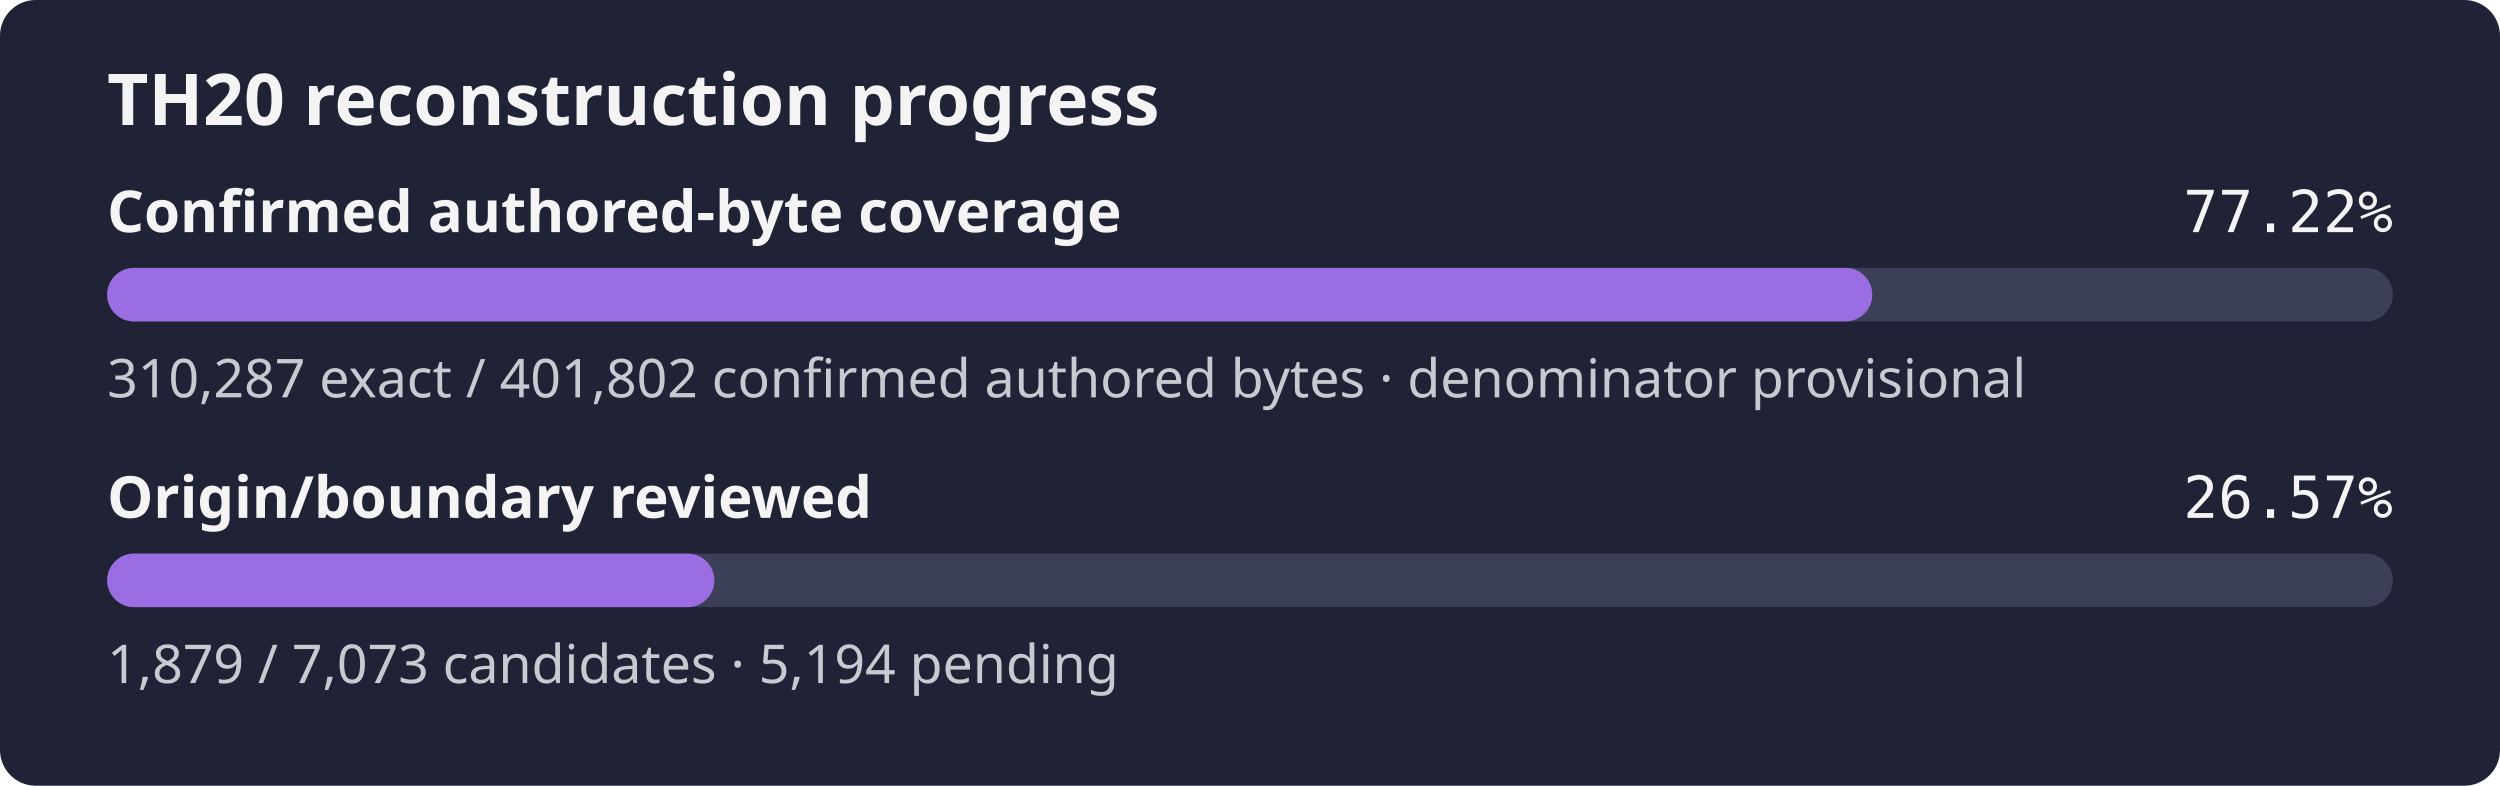
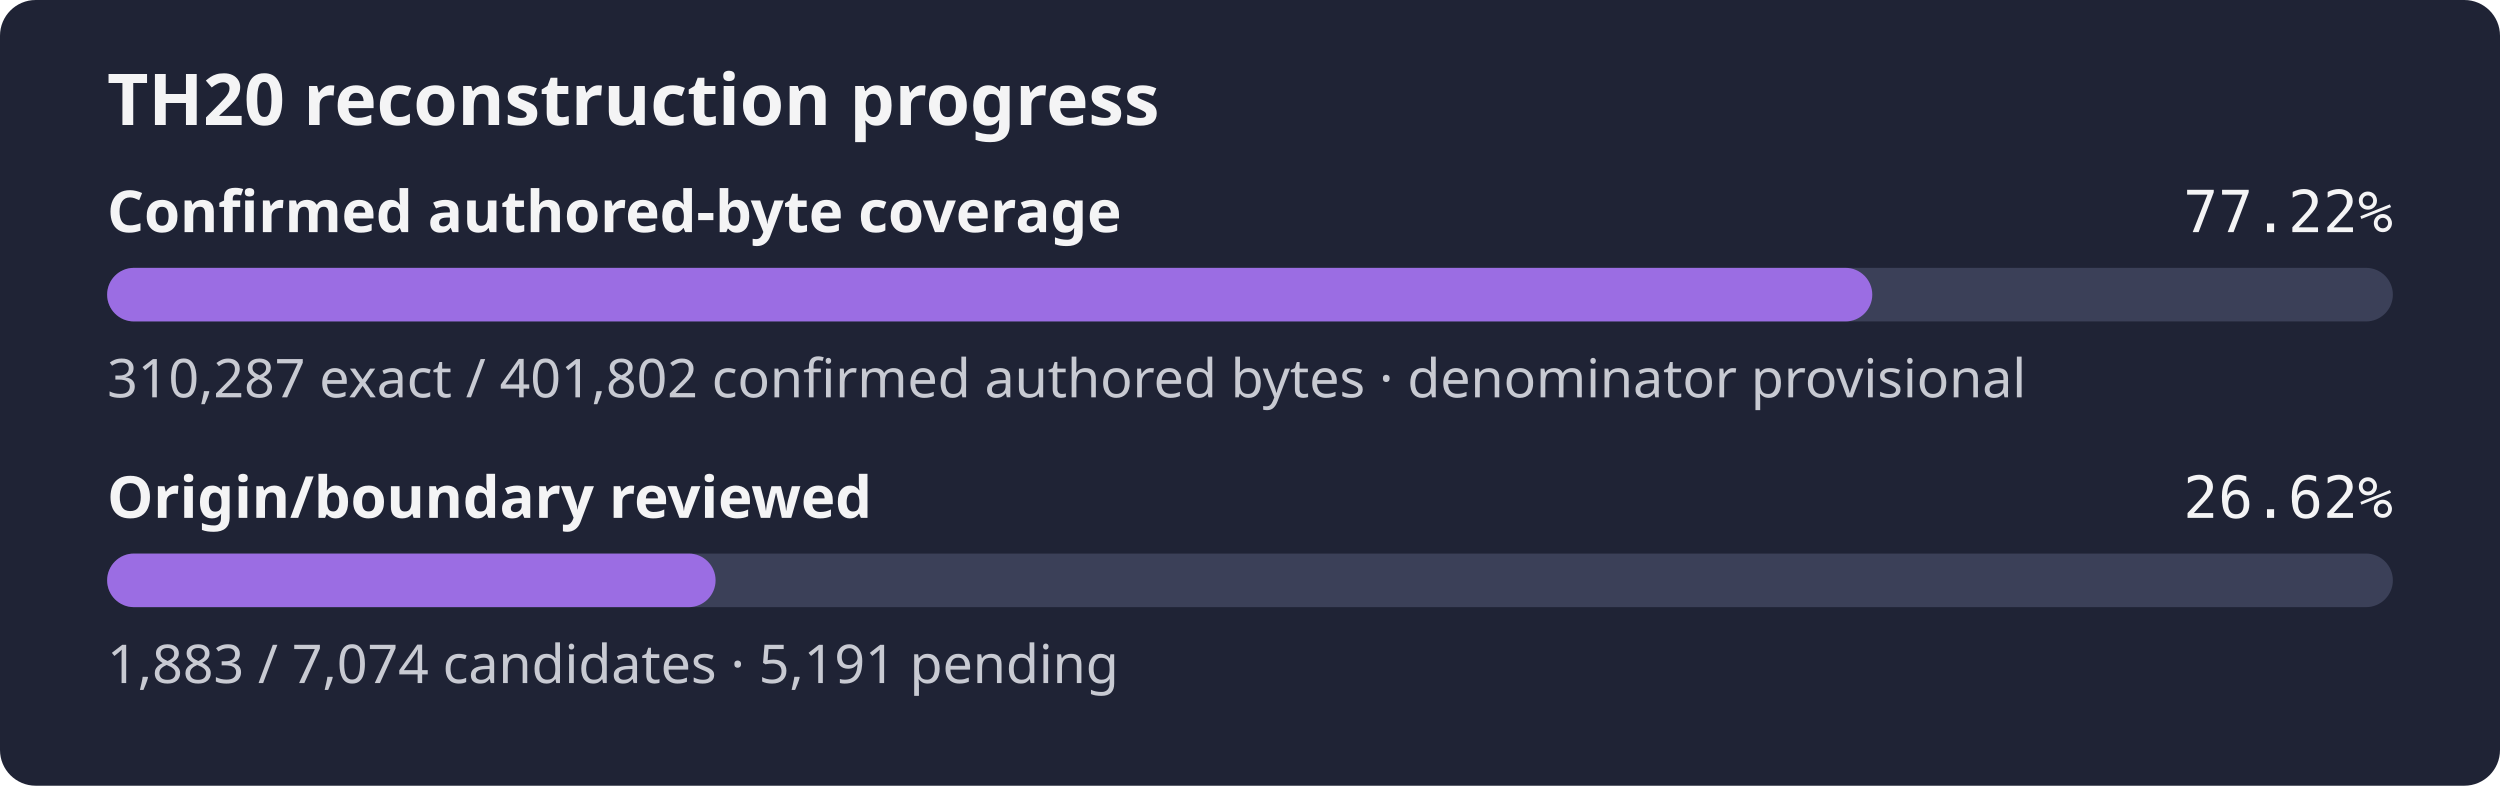
- <svg xmlns="http://www.w3.org/2000/svg" width="560" height="176" role="img" aria-label="TH20 reconstruction progress: 77.22% of the confirmed authored-byte set is exact, origin review 26.57%">
+ <svg xmlns="http://www.w3.org/2000/svg" width="560" height="176" role="img" aria-label="TH20 reconstruction progress: 77.22% of the confirmed authored-byte set is exact, origin review 26.62%">
  <rect width="560" height="176" rx="8" fill="#1f2335" />
  <text x="24" y="28" fill="#f4f4f5" font-family="sans-serif" font-size="16" font-weight="600">TH20 reconstruction progress</text>
  <text x="24" y="52" fill="#f4f4f5" font-family="sans-serif" font-size="13" font-weight="600">Confirmed authored-byte coverage</text>
  <text x="536" y="52" fill="#f4f4f5" text-anchor="end" font-family="monospace" font-size="13">77.22%</text>
  <rect x="24" y="60" width="512" height="12" rx="6" fill="#3b4058" />
  <rect x="24" y="60" width="395.39" height="12" rx="6" fill="#9b6de3" />
  <text x="24" y="89" fill="#c8cad2" font-family="sans-serif" font-size="12">310,287 exact / 401,802 confirmed authored bytes · denominator provisional</text>
  <text x="24" y="116" fill="#f4f4f5" font-family="sans-serif" font-size="13" font-weight="600">Origin/boundary reviewed</text>
-   <text x="536" y="116" fill="#f4f4f5" text-anchor="end" font-family="monospace" font-size="13">26.57%</text>
+   <text x="536" y="116" fill="#f4f4f5" text-anchor="end" font-family="monospace" font-size="13">26.62%</text>
  <rect x="24" y="124" width="512" height="12" rx="6" fill="#3b4058" />
-   <rect x="24" y="124" width="136.02" height="12" rx="6" fill="#9b6de3" />
-   <text x="24" y="153" fill="#c8cad2" font-family="sans-serif" font-size="12">1,879 / 7,073 candidates · 5,194 pending</text>
+   <rect x="24" y="124" width="136.29" height="12" rx="6" fill="#9b6de3" />
+   <text x="24" y="153" fill="#c8cad2" font-family="sans-serif" font-size="12">1,883 / 7,074 candidates · 5,191 pending</text>
</svg>
